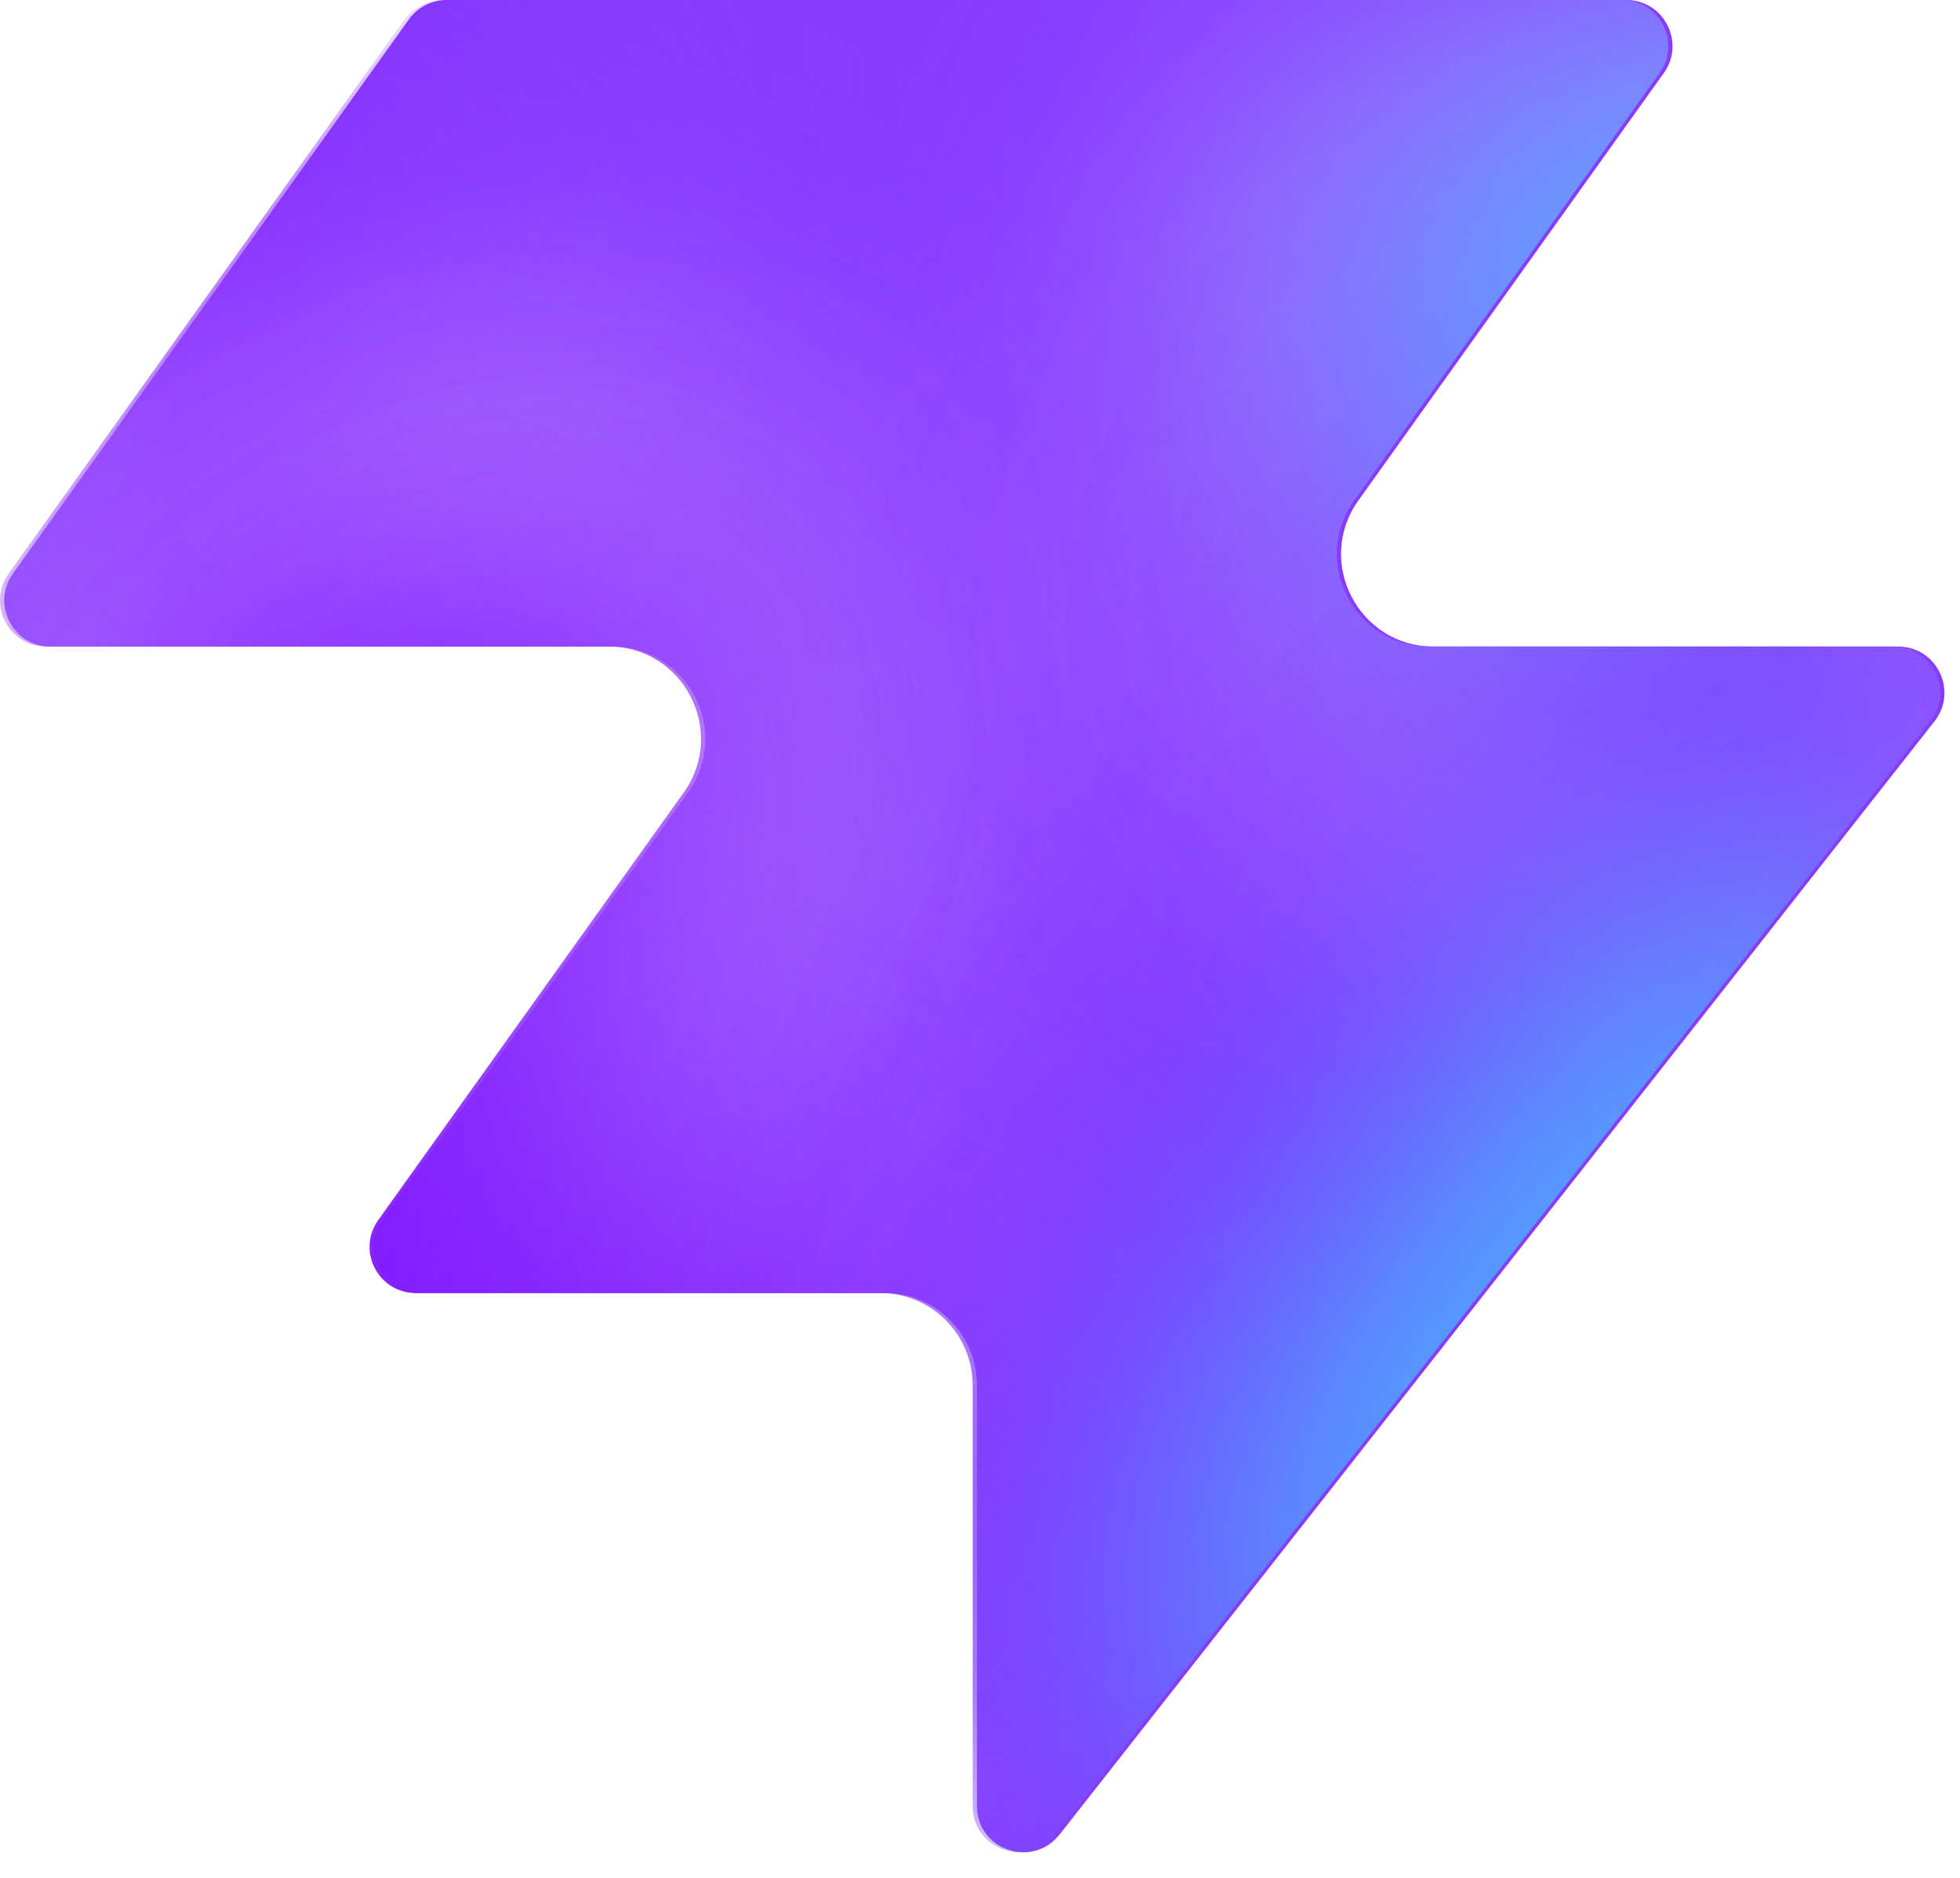
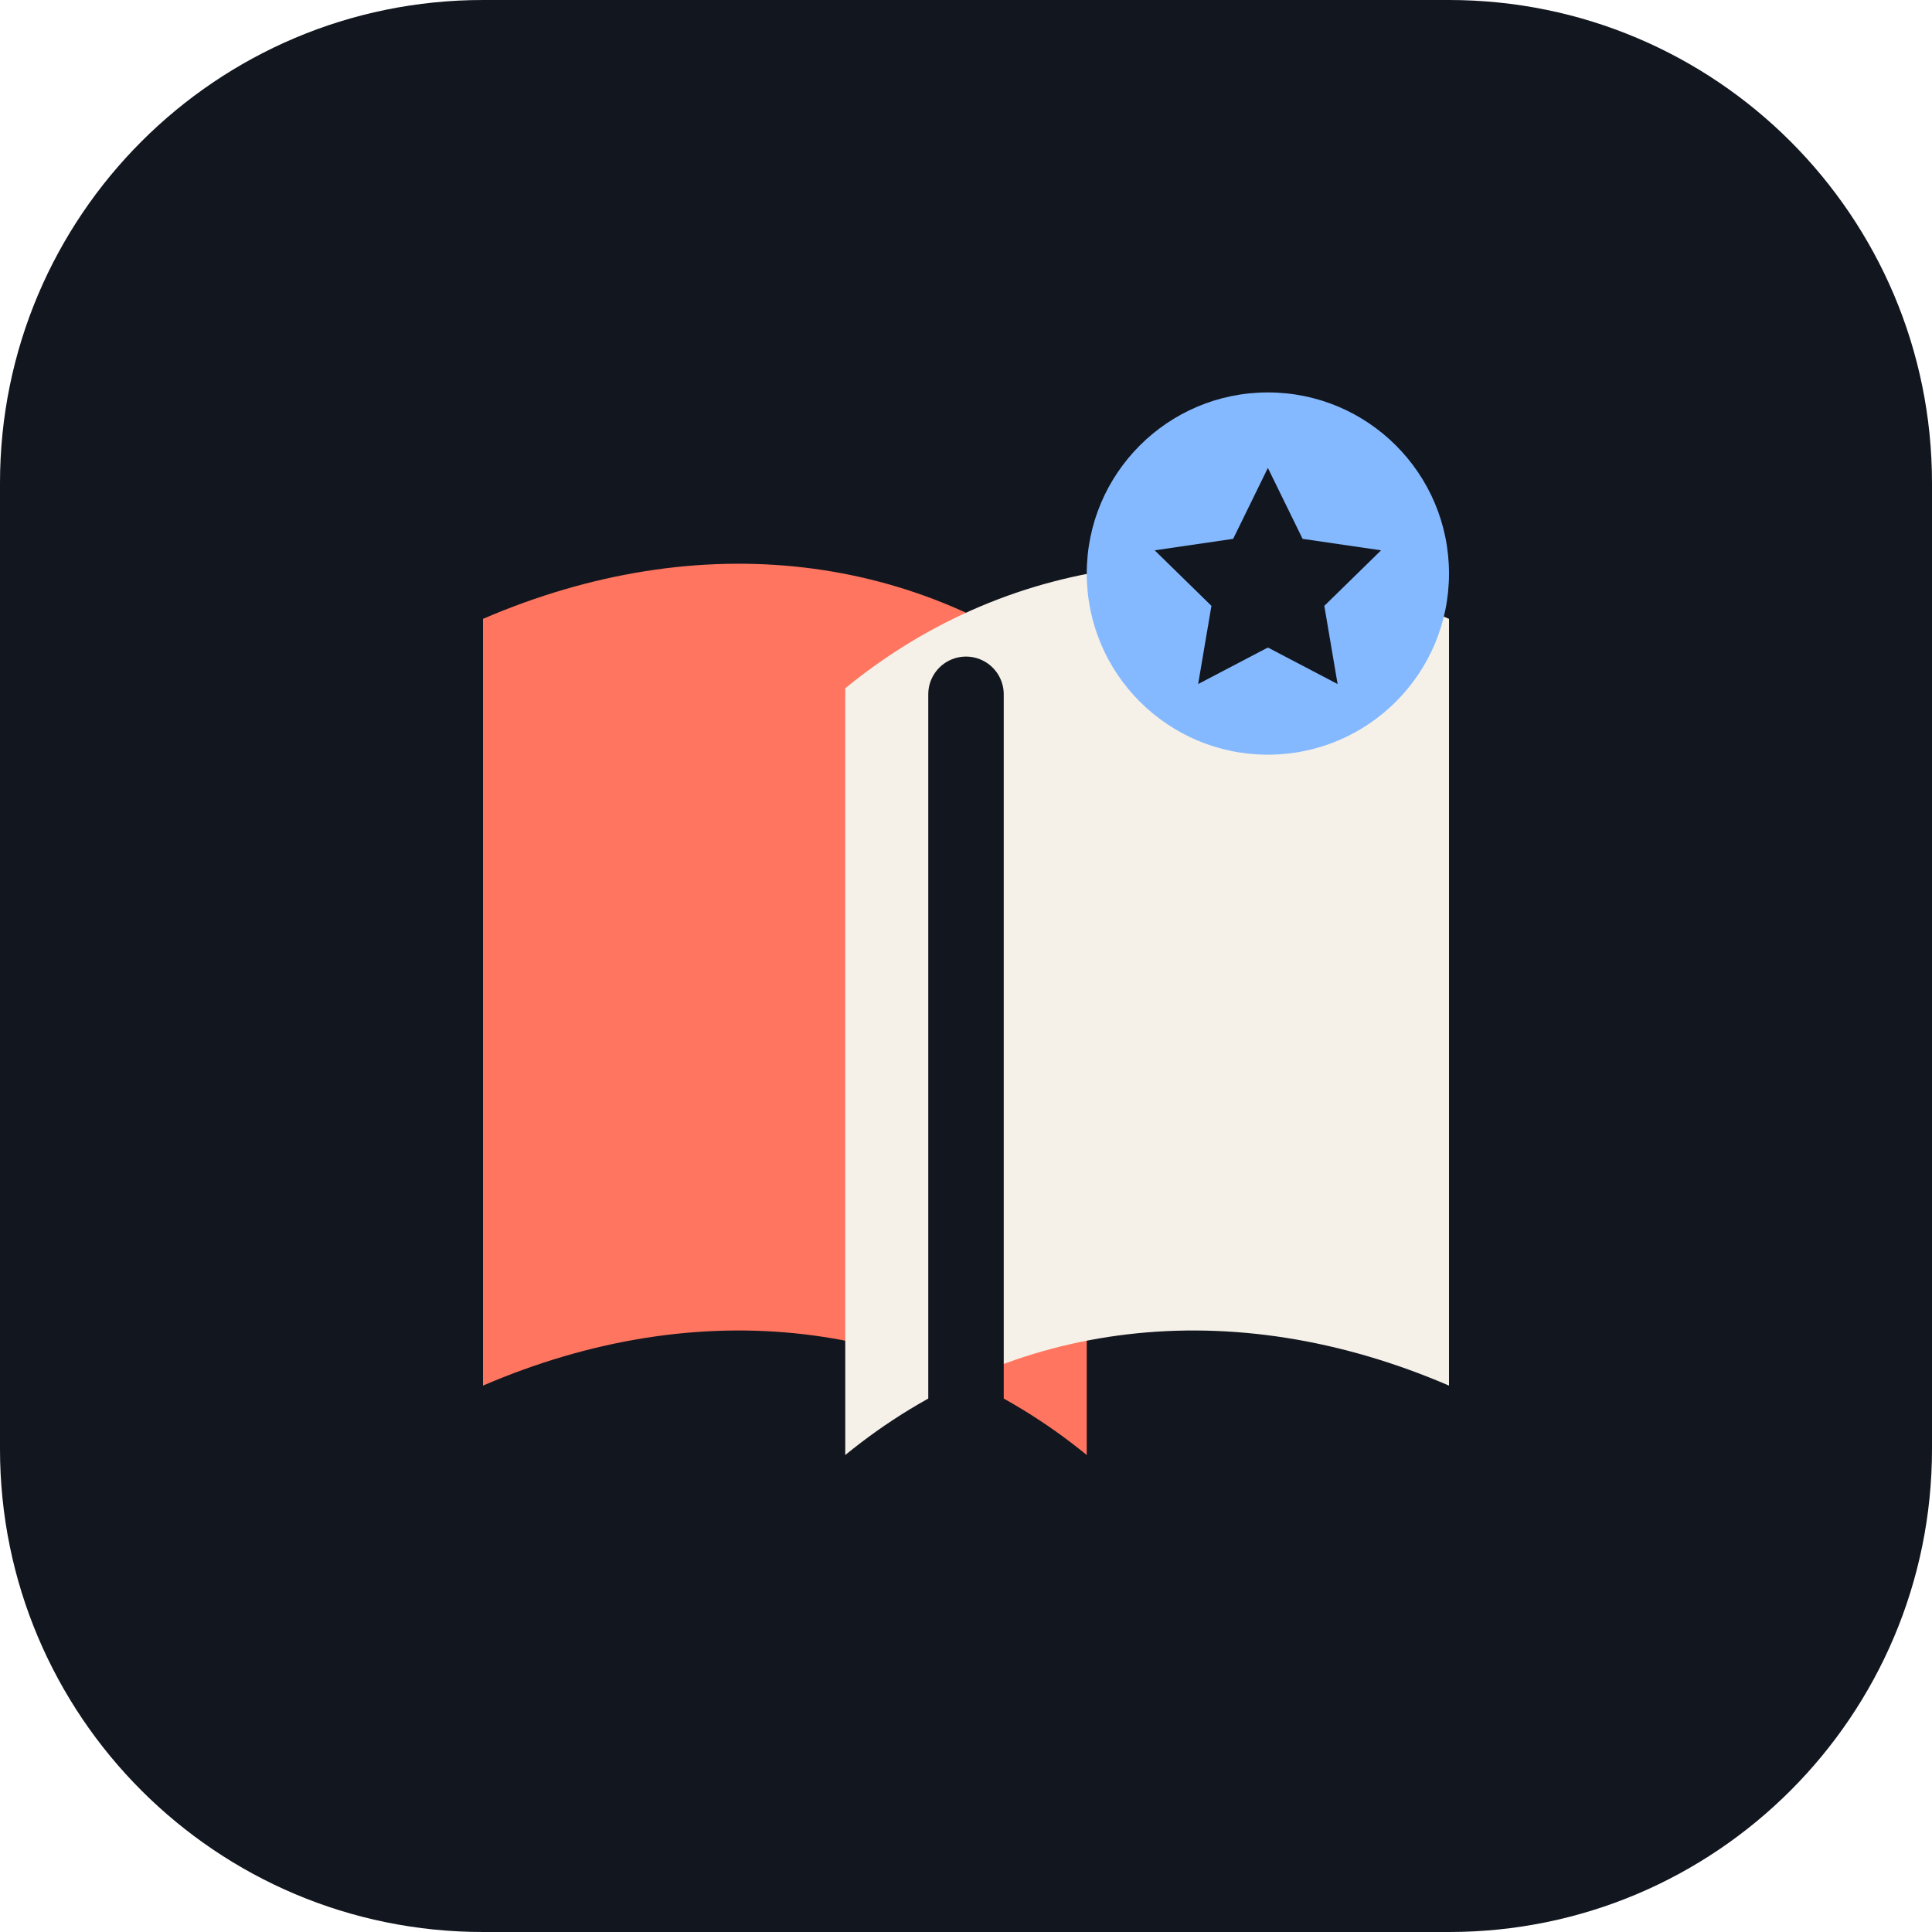
- <svg xmlns="http://www.w3.org/2000/svg" width="48" height="46" fill="none" viewBox="0 0 48 46">
-   <path fill="#863bff" d="M25.946 44.938c-.664.845-2.021.375-2.021-.698V33.937a2.26 2.26 0 0 0-2.262-2.262H10.287c-.92 0-1.456-1.04-.92-1.788l7.48-10.471c1.07-1.497 0-3.578-1.842-3.578H1.237c-.92 0-1.456-1.04-.92-1.788L10.013.474c.214-.297.556-.474.92-.474h28.894c.92 0 1.456 1.04.92 1.788l-7.48 10.471c-1.07 1.498 0 3.579 1.842 3.579h11.377c.943 0 1.473 1.088.89 1.83L25.947 44.94z" style="fill:#863bff;fill:color(display-p3 .525 .23 1);fill-opacity:1" />
-   <mask id="a" width="48" height="46" x="0" y="0" maskUnits="userSpaceOnUse" style="mask-type:alpha">
-     <path fill="#000" d="M25.842 44.938c-.664.844-2.021.375-2.021-.698V33.937a2.26 2.26 0 0 0-2.262-2.262H10.183c-.92 0-1.456-1.04-.92-1.788l7.48-10.471c1.07-1.498 0-3.579-1.842-3.579H1.133c-.92 0-1.456-1.04-.92-1.787L9.91.473c.214-.297.556-.474.92-.474h28.894c.92 0 1.456 1.04.92 1.788l-7.48 10.471c-1.07 1.498 0 3.578 1.842 3.578h11.377c.943 0 1.473 1.088.89 1.832L25.843 44.94z" style="fill:#000;fill-opacity:1" />
-   </mask>
-   <g mask="url(#a)">
-     <g filter="url(#b)">
-       <ellipse cx="5.508" cy="14.704" fill="#ede6ff" rx="5.508" ry="14.704" style="fill:#ede6ff;fill:color(display-p3 .927 .903 1);fill-opacity:1" transform="matrix(.00324 1 1 -.00324 -4.47 31.516)" />
-     </g>
-     <g filter="url(#c)">
-       <ellipse cx="10.399" cy="29.851" fill="#ede6ff" rx="10.399" ry="29.851" style="fill:#ede6ff;fill:color(display-p3 .927 .903 1);fill-opacity:1" transform="matrix(.00324 1 1 -.00324 -39.328 7.883)" />
-     </g>
-     <g filter="url(#d)">
-       <ellipse cx="5.508" cy="30.487" fill="#7e14ff" rx="5.508" ry="30.487" style="fill:#7e14ff;fill:color(display-p3 .492 .077 1);fill-opacity:1" transform="rotate(89.814 -25.913 -14.639)scale(1 -1)" />
-     </g>
-     <g filter="url(#e)">
-       <ellipse cx="5.508" cy="30.599" fill="#7e14ff" rx="5.508" ry="30.599" style="fill:#7e14ff;fill:color(display-p3 .492 .077 1);fill-opacity:1" transform="rotate(89.814 -32.644 -3.334)scale(1 -1)" />
-     </g>
-     <g filter="url(#f)">
-       <ellipse cx="5.508" cy="30.599" fill="#7e14ff" rx="5.508" ry="30.599" style="fill:#7e14ff;fill:color(display-p3 .492 .077 1);fill-opacity:1" transform="matrix(.00324 1 1 -.00324 -34.34 30.47)" />
-     </g>
-     <g filter="url(#g)">
-       <ellipse cx="14.072" cy="22.078" fill="#ede6ff" rx="14.072" ry="22.078" style="fill:#ede6ff;fill:color(display-p3 .927 .903 1);fill-opacity:1" transform="rotate(93.35 24.506 48.493)scale(-1 1)" />
-     </g>
-     <g filter="url(#h)">
-       <ellipse cx="3.47" cy="21.501" fill="#7e14ff" rx="3.47" ry="21.501" style="fill:#7e14ff;fill:color(display-p3 .492 .077 1);fill-opacity:1" transform="rotate(89.009 28.708 47.59)scale(-1 1)" />
-     </g>
-     <g filter="url(#i)">
-       <ellipse cx="3.47" cy="21.501" fill="#7e14ff" rx="3.47" ry="21.501" style="fill:#7e14ff;fill:color(display-p3 .492 .077 1);fill-opacity:1" transform="rotate(89.009 28.708 47.59)scale(-1 1)" />
-     </g>
-     <g filter="url(#j)">
-       <ellipse cx=".387" cy="8.972" fill="#7e14ff" rx="4.407" ry="29.108" style="fill:#7e14ff;fill:color(display-p3 .492 .077 1);fill-opacity:1" transform="rotate(39.51 .387 8.972)" />
-     </g>
-     <g filter="url(#k)">
-       <ellipse cx="47.523" cy="-6.092" fill="#7e14ff" rx="4.407" ry="29.108" style="fill:#7e14ff;fill:color(display-p3 .492 .077 1);fill-opacity:1" transform="rotate(37.892 47.523 -6.092)" />
-     </g>
-     <g filter="url(#l)">
-       <ellipse cx="41.412" cy="6.333" fill="#47bfff" rx="5.971" ry="9.665" style="fill:#47bfff;fill:color(display-p3 .28 .748 1);fill-opacity:1" transform="rotate(37.892 41.412 6.333)" />
-     </g>
-     <g filter="url(#m)">
-       <ellipse cx="-1.879" cy="38.332" fill="#7e14ff" rx="4.407" ry="29.108" style="fill:#7e14ff;fill:color(display-p3 .492 .077 1);fill-opacity:1" transform="rotate(37.892 -1.88 38.332)" />
-     </g>
-     <g filter="url(#n)">
-       <ellipse cx="-1.879" cy="38.332" fill="#7e14ff" rx="4.407" ry="29.108" style="fill:#7e14ff;fill:color(display-p3 .492 .077 1);fill-opacity:1" transform="rotate(37.892 -1.88 38.332)" />
-     </g>
-     <g filter="url(#o)">
-       <ellipse cx="35.651" cy="29.907" fill="#7e14ff" rx="4.407" ry="29.108" style="fill:#7e14ff;fill:color(display-p3 .492 .077 1);fill-opacity:1" transform="rotate(37.892 35.651 29.907)" />
-     </g>
-     <g filter="url(#p)">
-       <ellipse cx="38.418" cy="32.4" fill="#47bfff" rx="5.971" ry="15.297" style="fill:#47bfff;fill:color(display-p3 .28 .748 1);fill-opacity:1" transform="rotate(37.892 38.418 32.4)" />
-     </g>
-   </g>
-   <defs>
-     <filter id="b" width="60.045" height="41.654" x="-19.77" y="16.149" color-interpolation-filters="sRGB" filterUnits="userSpaceOnUse">
-       <feFlood flood-opacity="0" result="BackgroundImageFix" />
-       <feBlend in="SourceGraphic" in2="BackgroundImageFix" result="shape" />
-       <feGaussianBlur result="effect1_foregroundBlur_2002_17158" stdDeviation="7.659" />
-     </filter>
-     <filter id="c" width="90.34" height="51.437" x="-54.613" y="-7.533" color-interpolation-filters="sRGB" filterUnits="userSpaceOnUse">
-       <feFlood flood-opacity="0" result="BackgroundImageFix" />
-       <feBlend in="SourceGraphic" in2="BackgroundImageFix" result="shape" />
-       <feGaussianBlur result="effect1_foregroundBlur_2002_17158" stdDeviation="7.659" />
-     </filter>
-     <filter id="d" width="79.355" height="29.4" x="-49.64" y="2.03" color-interpolation-filters="sRGB" filterUnits="userSpaceOnUse">
-       <feFlood flood-opacity="0" result="BackgroundImageFix" />
-       <feBlend in="SourceGraphic" in2="BackgroundImageFix" result="shape" />
-       <feGaussianBlur result="effect1_foregroundBlur_2002_17158" stdDeviation="4.596" />
-     </filter>
-     <filter id="e" width="79.579" height="29.4" x="-45.045" y="20.029" color-interpolation-filters="sRGB" filterUnits="userSpaceOnUse">
-       <feFlood flood-opacity="0" result="BackgroundImageFix" />
-       <feBlend in="SourceGraphic" in2="BackgroundImageFix" result="shape" />
-       <feGaussianBlur result="effect1_foregroundBlur_2002_17158" stdDeviation="4.596" />
-     </filter>
-     <filter id="f" width="79.579" height="29.4" x="-43.513" y="21.178" color-interpolation-filters="sRGB" filterUnits="userSpaceOnUse">
-       <feFlood flood-opacity="0" result="BackgroundImageFix" />
-       <feBlend in="SourceGraphic" in2="BackgroundImageFix" result="shape" />
-       <feGaussianBlur result="effect1_foregroundBlur_2002_17158" stdDeviation="4.596" />
-     </filter>
-     <filter id="g" width="74.749" height="58.852" x="15.756" y="-17.901" color-interpolation-filters="sRGB" filterUnits="userSpaceOnUse">
-       <feFlood flood-opacity="0" result="BackgroundImageFix" />
-       <feBlend in="SourceGraphic" in2="BackgroundImageFix" result="shape" />
-       <feGaussianBlur result="effect1_foregroundBlur_2002_17158" stdDeviation="7.659" />
-     </filter>
-     <filter id="h" width="61.377" height="25.362" x="23.548" y="2.284" color-interpolation-filters="sRGB" filterUnits="userSpaceOnUse">
-       <feFlood flood-opacity="0" result="BackgroundImageFix" />
-       <feBlend in="SourceGraphic" in2="BackgroundImageFix" result="shape" />
-       <feGaussianBlur result="effect1_foregroundBlur_2002_17158" stdDeviation="4.596" />
-     </filter>
-     <filter id="i" width="61.377" height="25.362" x="23.548" y="2.284" color-interpolation-filters="sRGB" filterUnits="userSpaceOnUse">
-       <feFlood flood-opacity="0" result="BackgroundImageFix" />
-       <feBlend in="SourceGraphic" in2="BackgroundImageFix" result="shape" />
-       <feGaussianBlur result="effect1_foregroundBlur_2002_17158" stdDeviation="4.596" />
-     </filter>
-     <filter id="j" width="56.045" height="63.649" x="-27.636" y="-22.853" color-interpolation-filters="sRGB" filterUnits="userSpaceOnUse">
-       <feFlood flood-opacity="0" result="BackgroundImageFix" />
-       <feBlend in="SourceGraphic" in2="BackgroundImageFix" result="shape" />
-       <feGaussianBlur result="effect1_foregroundBlur_2002_17158" stdDeviation="4.596" />
-     </filter>
-     <filter id="k" width="54.814" height="64.646" x="20.116" y="-38.415" color-interpolation-filters="sRGB" filterUnits="userSpaceOnUse">
-       <feFlood flood-opacity="0" result="BackgroundImageFix" />
-       <feBlend in="SourceGraphic" in2="BackgroundImageFix" result="shape" />
-       <feGaussianBlur result="effect1_foregroundBlur_2002_17158" stdDeviation="4.596" />
-     </filter>
-     <filter id="l" width="33.541" height="35.313" x="24.641" y="-11.323" color-interpolation-filters="sRGB" filterUnits="userSpaceOnUse">
-       <feFlood flood-opacity="0" result="BackgroundImageFix" />
-       <feBlend in="SourceGraphic" in2="BackgroundImageFix" result="shape" />
-       <feGaussianBlur result="effect1_foregroundBlur_2002_17158" stdDeviation="4.596" />
-     </filter>
-     <filter id="m" width="54.814" height="64.646" x="-29.286" y="6.009" color-interpolation-filters="sRGB" filterUnits="userSpaceOnUse">
-       <feFlood flood-opacity="0" result="BackgroundImageFix" />
-       <feBlend in="SourceGraphic" in2="BackgroundImageFix" result="shape" />
-       <feGaussianBlur result="effect1_foregroundBlur_2002_17158" stdDeviation="4.596" />
-     </filter>
-     <filter id="n" width="54.814" height="64.646" x="-29.286" y="6.009" color-interpolation-filters="sRGB" filterUnits="userSpaceOnUse">
-       <feFlood flood-opacity="0" result="BackgroundImageFix" />
-       <feBlend in="SourceGraphic" in2="BackgroundImageFix" result="shape" />
-       <feGaussianBlur result="effect1_foregroundBlur_2002_17158" stdDeviation="4.596" />
-     </filter>
-     <filter id="o" width="54.814" height="64.646" x="8.244" y="-2.416" color-interpolation-filters="sRGB" filterUnits="userSpaceOnUse">
-       <feFlood flood-opacity="0" result="BackgroundImageFix" />
-       <feBlend in="SourceGraphic" in2="BackgroundImageFix" result="shape" />
-       <feGaussianBlur result="effect1_foregroundBlur_2002_17158" stdDeviation="4.596" />
-     </filter>
-     <filter id="p" width="39.409" height="43.623" x="18.713" y="10.588" color-interpolation-filters="sRGB" filterUnits="userSpaceOnUse">
-       <feFlood flood-opacity="0" result="BackgroundImageFix" />
-       <feBlend in="SourceGraphic" in2="BackgroundImageFix" result="shape" />
-       <feGaussianBlur result="effect1_foregroundBlur_2002_17158" stdDeviation="4.596" />
-     </filter>
-   </defs>
+ <svg xmlns="http://www.w3.org/2000/svg" viewBox="0 0 64 64">
+   <rect width="64" height="64" rx="16" fill="#12161f" />
+   <path d="M16 20.5c7.2-3.1 14.5-2.2 20 2.3v25.4c-5.5-4.5-12.8-5.4-20-2.3V20.5Z" fill="#ff755f" />
+   <path d="M48 20.5c-7.2-3.1-14.5-2.2-20 2.3v25.4c5.5-4.5 12.8-5.4 20-2.3V20.5Z" fill="#f5f1e8" />
+   <path d="M32 23v25" stroke="#12161f" stroke-width="2.5" stroke-linecap="round" />
+   <circle cx="42" cy="19" r="6" fill="#85b9ff" />
+   <path d="m42 15.5 1.15 2.35 2.6.38-1.88 1.84.44 2.59L42 21.45l-2.31 1.21.44-2.59-1.88-1.84 2.6-.38L42 15.5Z" fill="#12161f" />
</svg>
